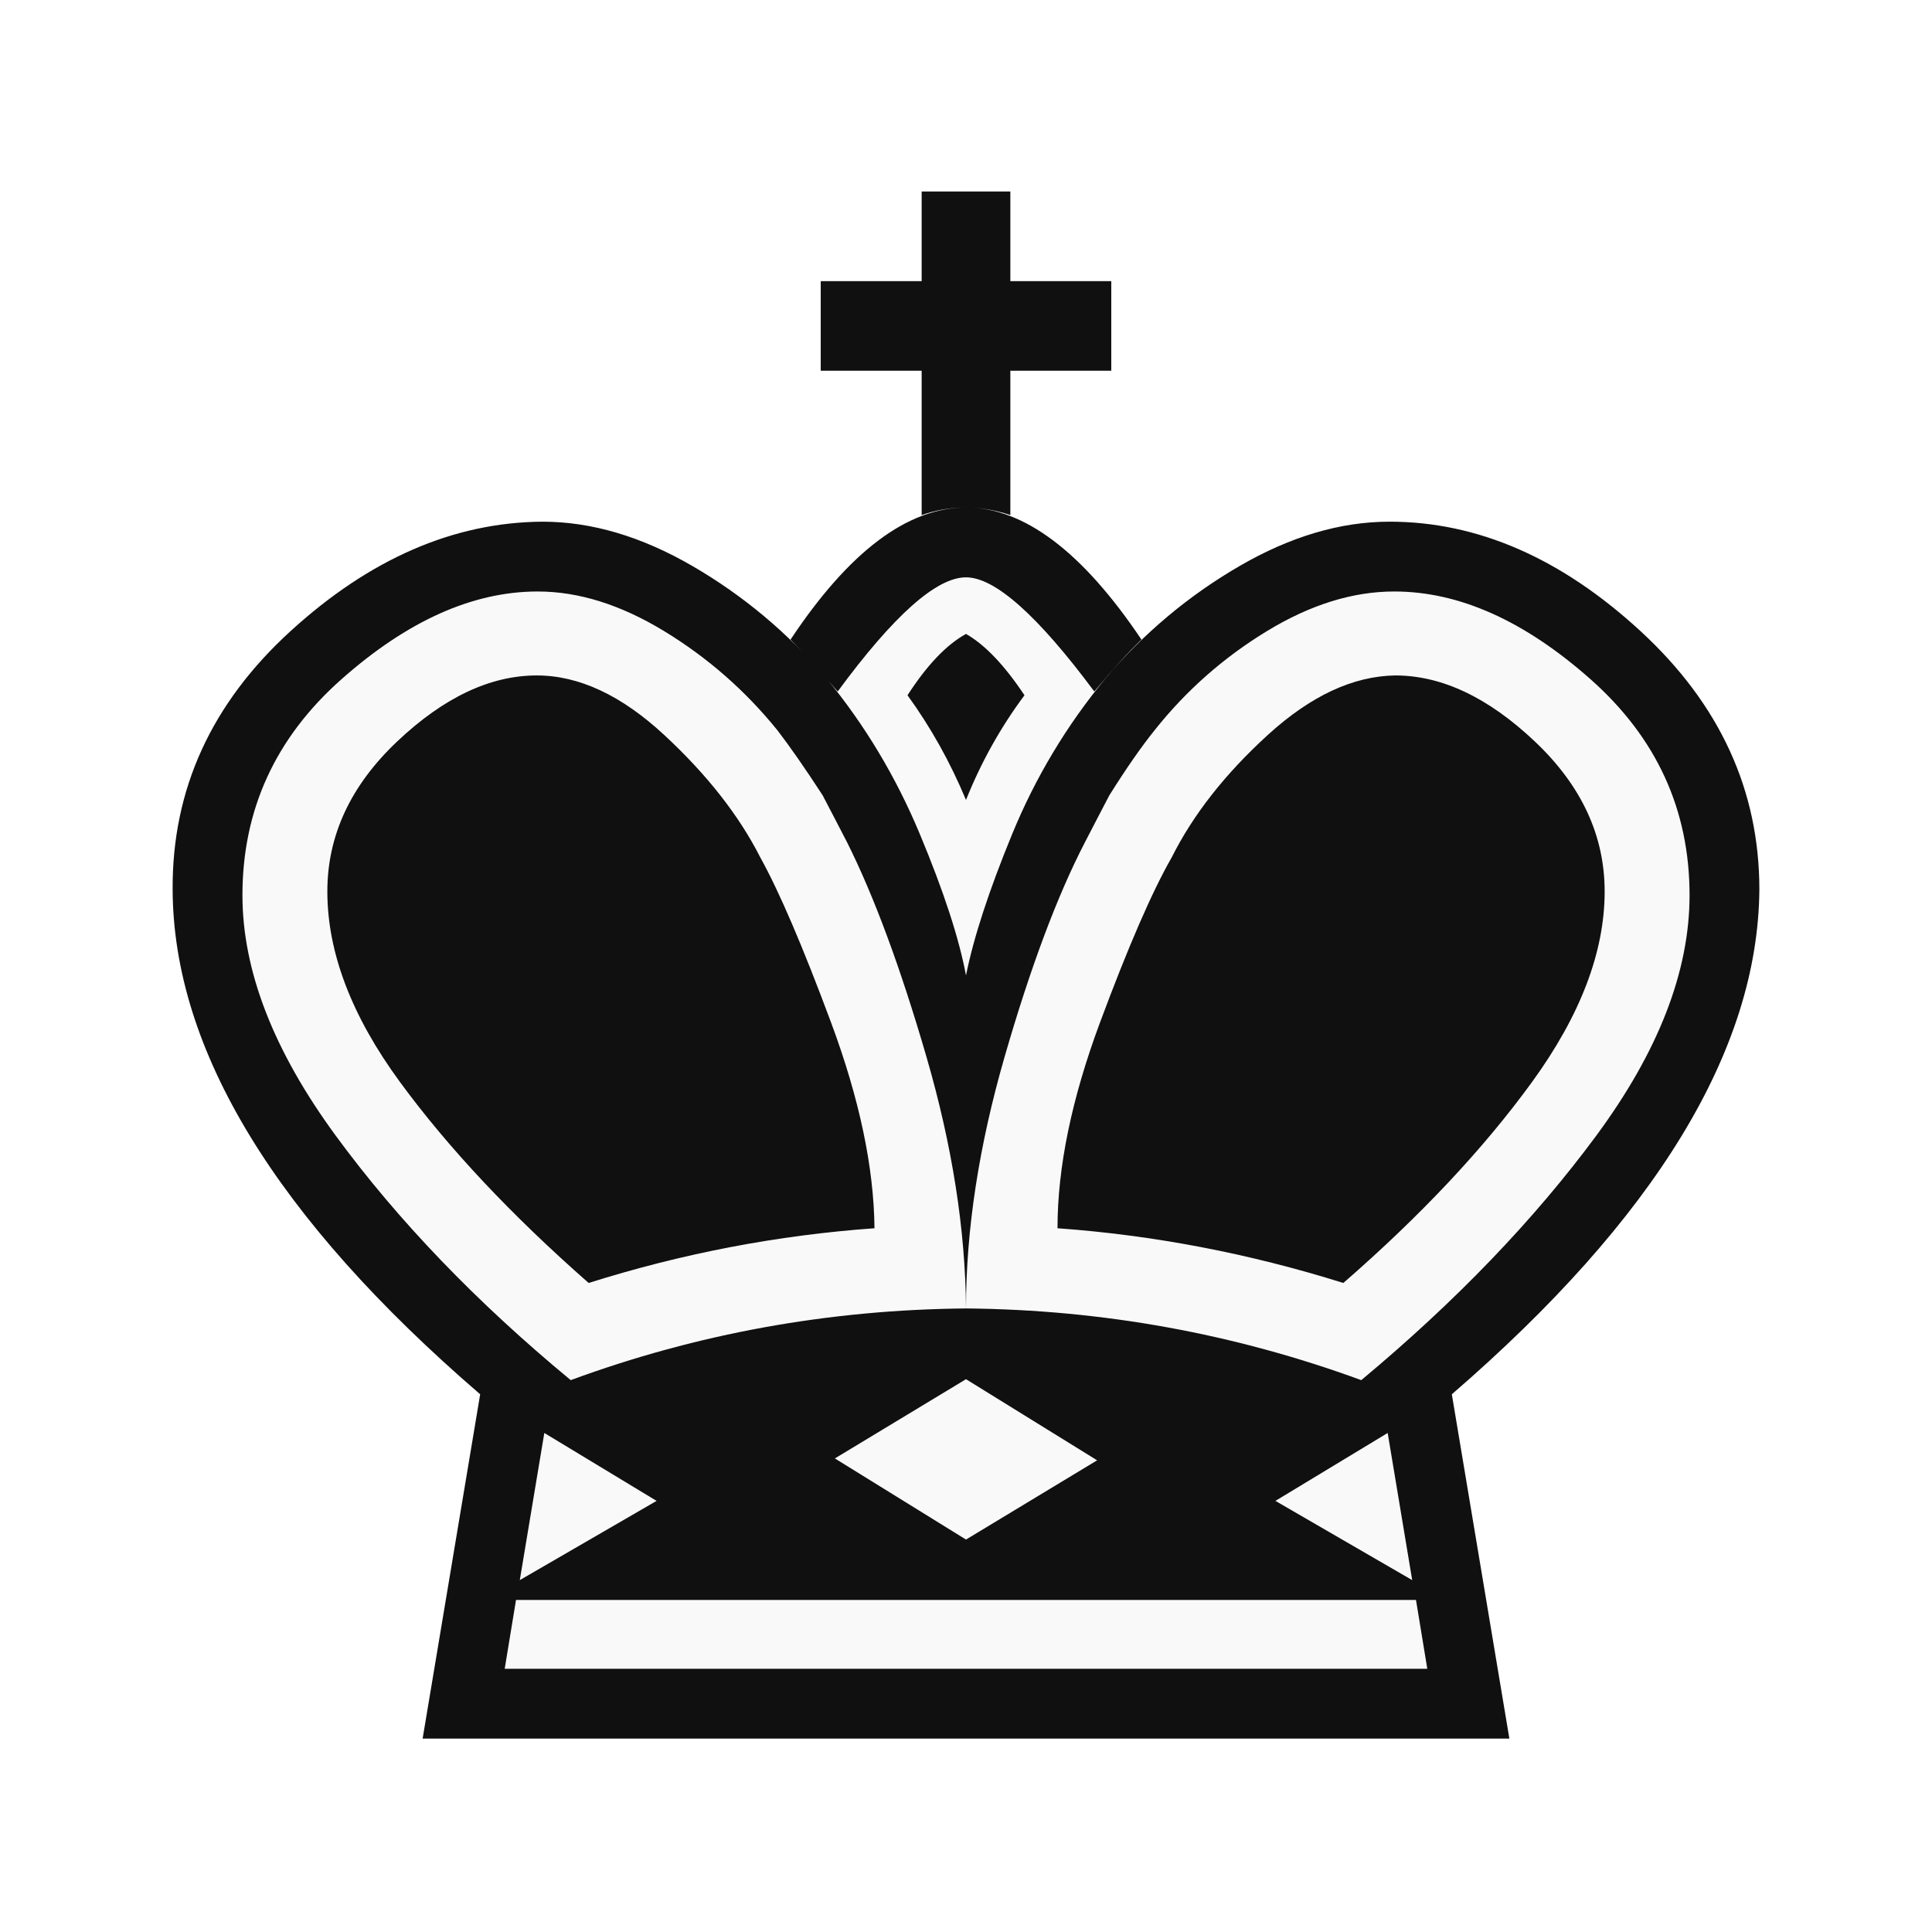
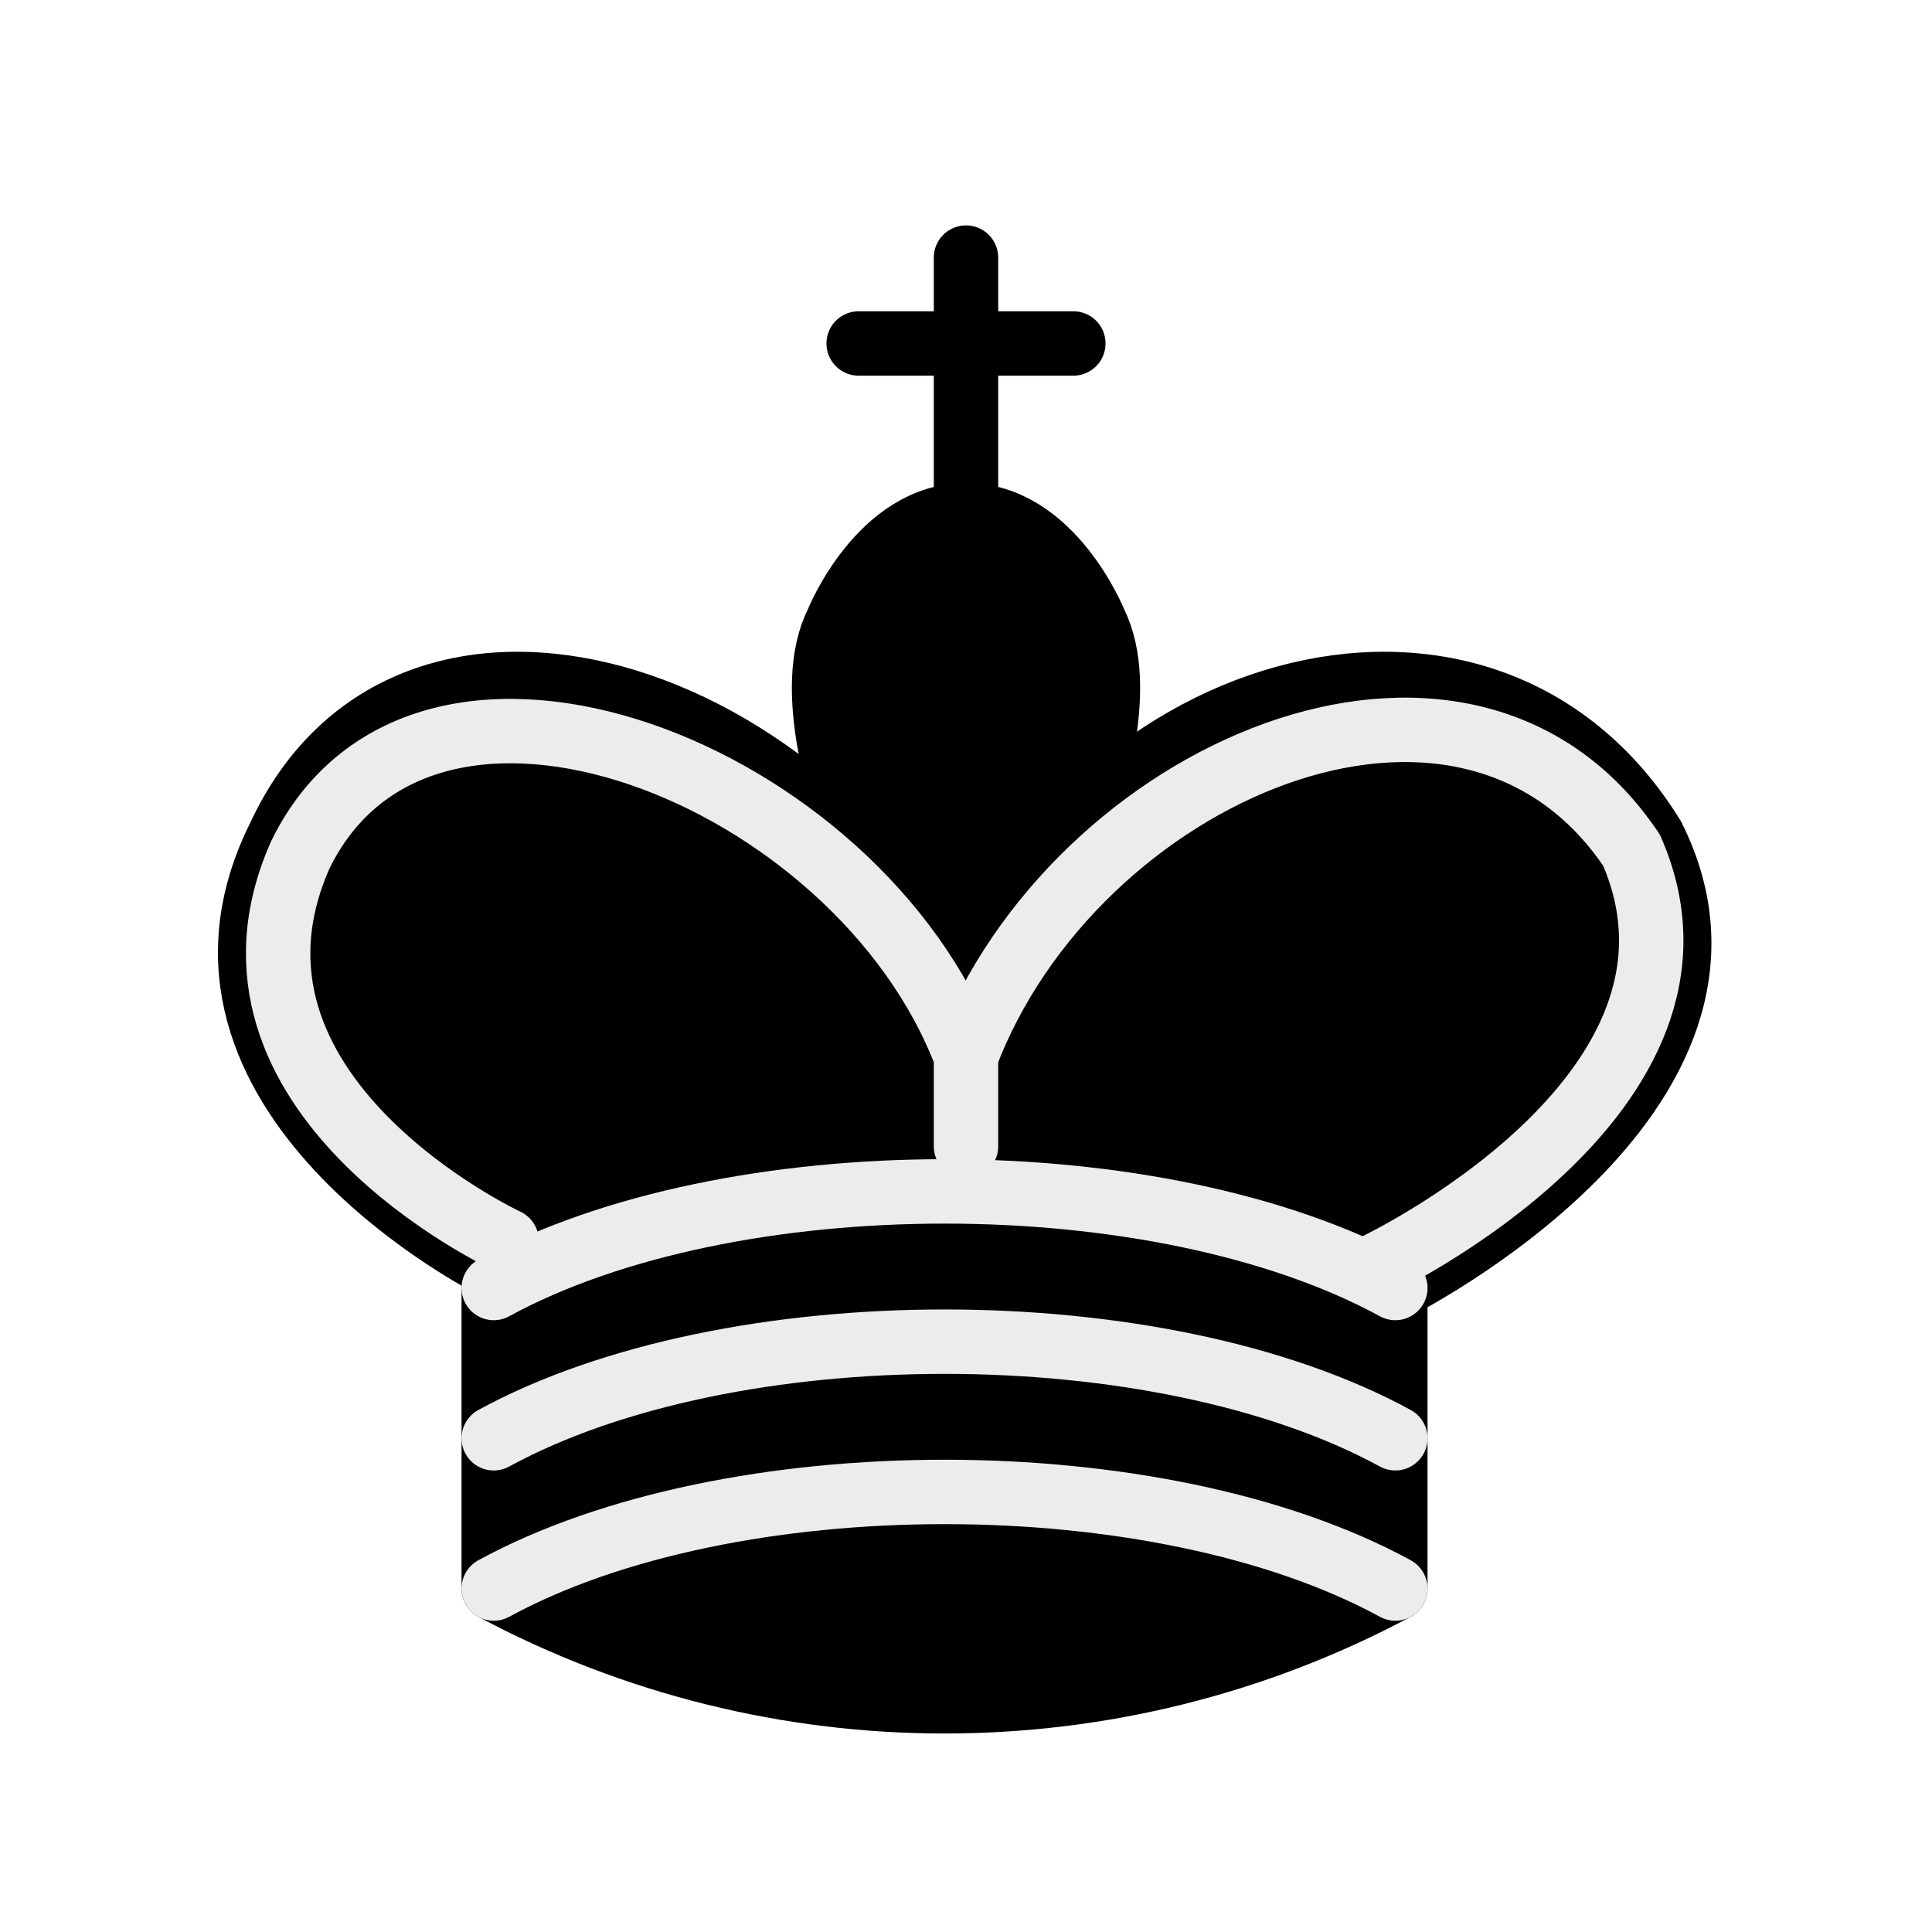
- <svg xmlns="http://www.w3.org/2000/svg" viewBox="0 0 2048 2048">
-   <path fill="#f9f9f9" d="m553 1485-55 320 1048 5-48-335s324-313 330-467c7-153-35-331-241-406-183-67-372 121-372 121l-182-161-190 160S658 586 587 592a373 373 0 0 0-362 333c10 331 328 560 328 560z" />
-   <path fill="#101010" d="M1024 1769h489l-12-73H547l-12 73zm0-921q-25-60-62-111 31-48 62-65 30 17 62 65-38 51-62 111zm-97 454q-154 11-303 58-123-108-200-213t-77-202q0-89 74-159t148-70q67 0 135 63t102 130q30 54 75 175t46 218zm-350 217-26 156 145-84zm447-907q-47 0-136 121-31-36-50-55 93-140 186-140 92 0 186 140-20 19-50 55-90-121-136-121zm0 775q-1-126-42-267t-84-227l-14-27-12-23q-28-43-48-69-51-63-120-105t-134-42q-103 0-208 93T257 949q0 120 99 255t249 259q201-74 419-76zm0 456H448l61-365q-325-280-326-535-1-159 125-274t267-116q78 0 159 47t142 119q61 74 99 165t49 150q12-60 49-150t99-165q61-72 142-119t159-47q140 0 266 116t126 274q-2 255-326 535l61 365zm97-541q0-97 45-218t76-175q34-68 102-130t135-63q74 0 148 70t74 159q0 96-77 202t-200 213q-150-47-303-58zm350 217-119 72 145 84zm-447-132q217 2 419 76 150-125 249-259t99-255q0-136-105-229t-208-93q-66 0-135 42t-119 105q-21 26-48 69l-12 23-14 27q-44 85-85 227t-41 267zm-139 159 139 86 139-84-139-86zm92-1248v-95h94v95h107v95h-107v153q-48-16-94 0V393H870v-95z" />
+ <svg xmlns="http://www.w3.org/2000/svg" viewBox="0 0 45 45">
+   <g fill="none" fill-rule="evenodd" stroke="#000" stroke-linecap="round" stroke-linejoin="round" stroke-width="1.5">
+     <path stroke-linejoin="miter" d="M22.5 11.6V6" />
+     <path fill="#000" stroke-linecap="butt" stroke-linejoin="miter" d="M22.5 25s4.5-7.5 3-10.5c0 0-1-2.5-3-2.5s-3 2.5-3 2.5c-1.5 3 3 10.5 3 10.5" />
+     <path fill="#000" d="M11.5 37a22.3 22.3 0 0 0 21 0v-7s9-4.5 6-10.5c-4-6.5-13.5-3.5-16 4V27v-3.5c-3.5-7.5-13-10.5-16-4-3 6 5 10 5 10V37z" />
+     <path stroke-linejoin="miter" d="M20 8h5" />
+     <path stroke="#ececec" d="M32 29.5s8.5-4 6-9.7C34.1 14 25 18 22.5 24.6v2.1-2.1C20 18 9.9 14 7 19.9c-2.5 5.6 4.8 9 4.8 9" />
+     <path stroke="#ececec" d="M11.5 30c5.5-3 15.5-3 21 0m-21 3.5c5.5-3 15.5-3 21 0m-21 3.5c5.5-3 15.5-3 21 0" />
+   </g>
</svg>
